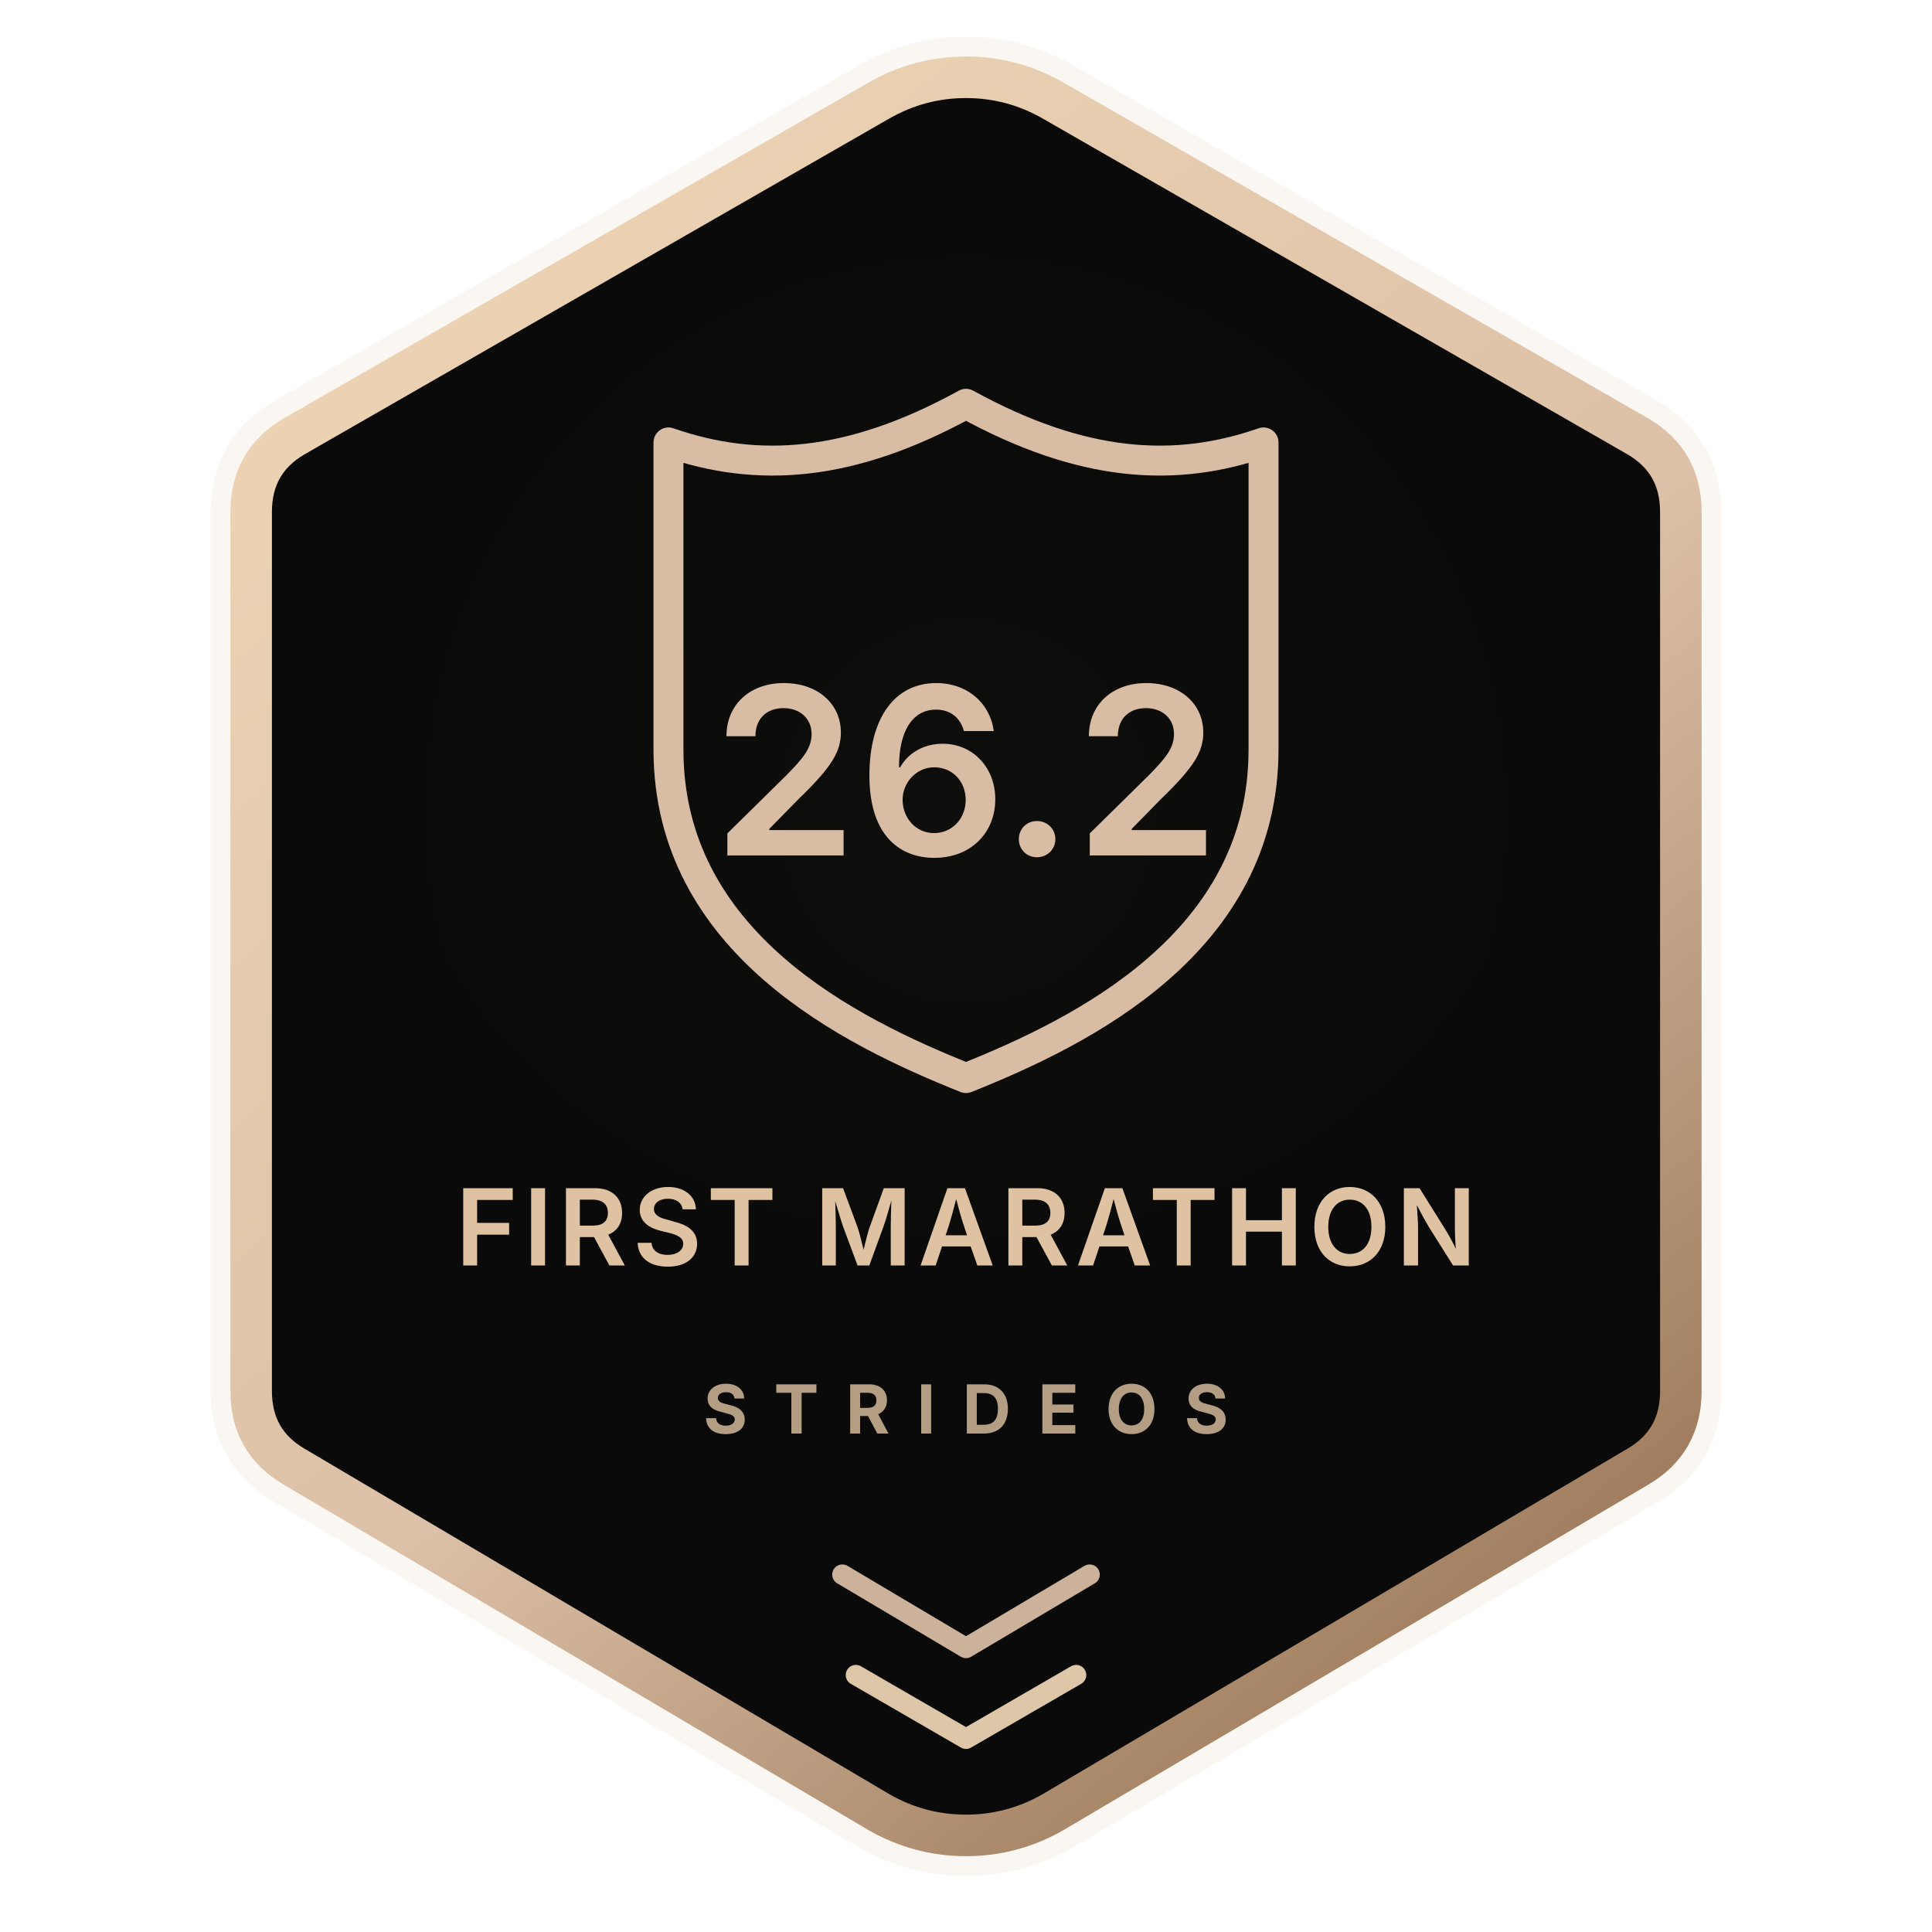
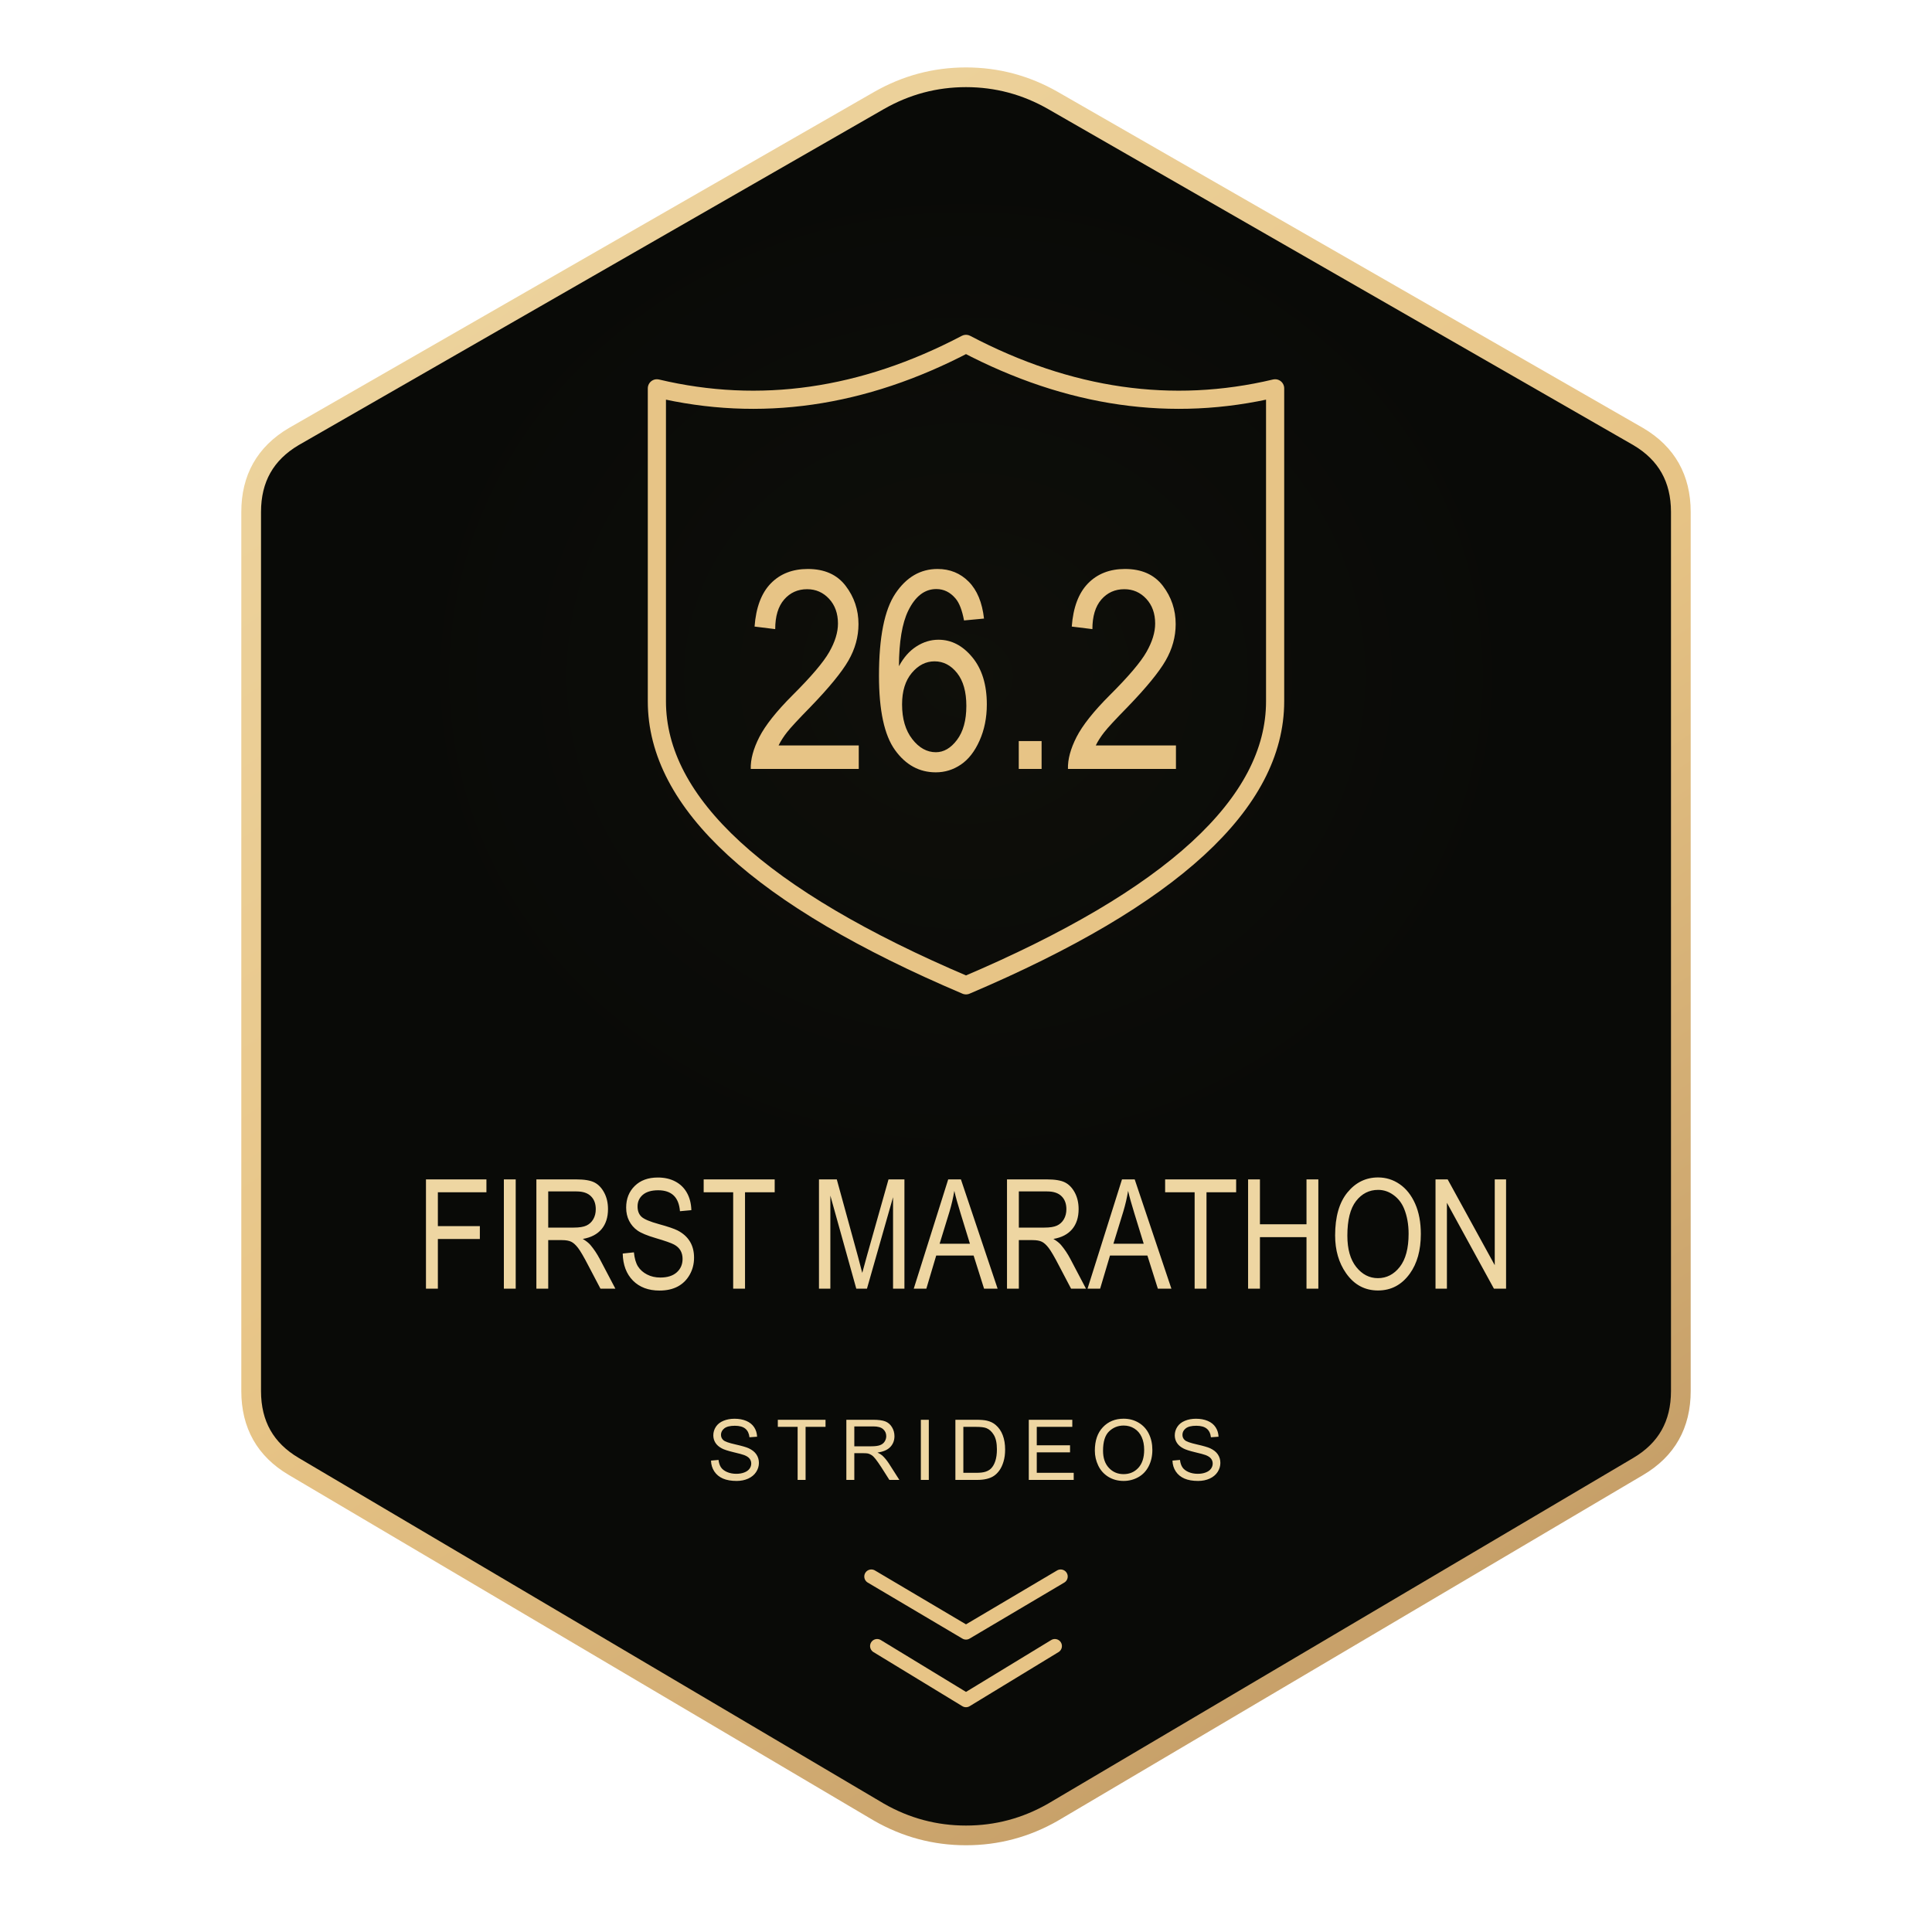
<svg xmlns="http://www.w3.org/2000/svg" width="100" height="100" viewBox="0 0 100 100" fill="none" role="img" aria-label="First Marathon achievement. Unlocked. 26.2 miles.">
  <defs>
-     <linearGradient id="firsts-first-marathon-unlocked-edge" x1="14" y1="7" x2="86" y2="93" gradientUnits="userSpaceOnUse">
-       <stop offset="0" stop-color="#F0D7B6" />
-       <stop offset="0.54" stop-color="#DCC0A7" />
-       <stop offset="1" stop-color="#8D6847" />
+     <linearGradient id="firsts-first-marathon-unlocked-edge" x1="20" y1="4" x2="80" y2="95" gradientUnits="userSpaceOnUse">
+       <stop stop-color="#EED6A2" />
+       <stop offset=".5" stop-color="#E7C486" />
+       <stop offset="1" stop-color="#BD9560" />
    </linearGradient>
-     <radialGradient id="firsts-first-marathon-unlocked-glow" cx="0" cy="0" r="1" gradientUnits="userSpaceOnUse" gradientTransform="translate(50 42) rotate(90) scale(35 34)">
-       <stop offset="0" stop-color="#C79C70" stop-opacity="0.22" />
-       <stop offset="0.64" stop-color="#C79C70" stop-opacity="0.08" />
-       <stop offset="1" stop-color="#C79C70" stop-opacity="0" />
+     <radialGradient id="firsts-first-marathon-unlocked-ambient">
+       <stop stop-color="#E7C486" stop-opacity=".025" />
+       <stop offset="1" stop-color="#E7C486" stop-opacity="0" />
    </radialGradient>
  </defs>
-   <path d="M50 4 Q52.4 4 54.5 5.2 L84.8 22.6 Q87 23.9 87 26.5 L87 72 Q87 74.6 84.8 75.9 L54.5 93.8 Q52.4 95 50 95 Q47.6 95 45.5 93.8 L15.2 75.9 Q13 74.6 13 72 L13 26.5 Q13 23.9 15.2 22.6 L45.5 5.2 Q47.6 4 50 4 Z" fill="none" stroke="#C79C70" stroke-width="4.2" stroke-linejoin="round" stroke-opacity="0.08" />
-   <path d="M50 4 Q52.4 4 54.5 5.2 L84.8 22.6 Q87 23.9 87 26.5 L87 72 Q87 74.6 84.8 75.9 L54.5 93.8 Q52.4 95 50 95 Q47.6 95 45.5 93.8 L15.2 75.9 Q13 74.6 13 72 L13 26.5 Q13 23.9 15.2 22.6 L45.5 5.2 Q47.6 4 50 4 Z" fill="#090A09" fill-opacity="1" stroke="url(#firsts-first-marathon-unlocked-edge)" stroke-width="2.15" stroke-linejoin="round" stroke-opacity="1" />
-   <ellipse cx="50" cy="38" rx="30" ry="26" fill="url(#firsts-first-marathon-unlocked-glow)" opacity="0.11" />
-   <g>
-     <path d="M34.6 22.9 C39.2 24.5 44 24.2 50 20.9 C56 24.2 60.8 24.5 65.4 22.9 L65.4 38.8 C65.4 48.8 56 53.4 50 55.8 C44 53.4 34.6 48.8 34.6 38.8 Z" fill="none" stroke="#DCC0A7" stroke-width="1.55" stroke-linecap="round" stroke-linejoin="round" stroke-opacity="0.98" />
-     <text x="50" y="39.8" text-anchor="middle" dominant-baseline="middle" font-family="'Avenir Next', Inter, Arial, sans-serif" font-size="12.1" font-weight="600" fill="#DCC0A7" fill-opacity="0.98">26.2</text>
+   <path d="M50 4 Q52.4 4 54.5 5.2 L84.8 22.6 Q87 23.9 87 26.5 L87 72 Q87 74.6 84.8 75.9 L54.5 93.8 Q52.4 95 50 95 Q47.6 95 45.5 93.8 L15.2 75.9 Q13 74.6 13 72 L13 26.5 Q13 23.9 15.2 22.6 L45.5 5.2 Q47.6 4 50 4 Z" fill="#090A07" fill-opacity="1" stroke="url(#firsts-first-marathon-unlocked-edge)" stroke-width="1.02" stroke-linejoin="round" />
+   <ellipse cx="50" cy="35" rx="30" ry="27" fill="url(#firsts-first-marathon-unlocked-ambient)" />
+   <g data-glyph="race-shield" transform="translate(0 -3)">
+     <path d="M34 23.1 Q42 25 50 20.8 Q58 25 66 23.1 L66 39.3 Q66 47.2 50 54 Q34 47.2 34 39.3 Z" stroke="#E7C486" stroke-linecap="round" stroke-linejoin="round" stroke-width=".94" />
+     <g data-shield-text="canonical">
+       <path data-text="26.2" fill="#E7C486" stroke="none" d="M44.449 41.583L44.449 42.8L38.859 42.8C38.844 42.308 38.993 41.757 39.304 41.147C39.617 40.538 40.188 39.819 41.017 38.989C41.987 38.023 42.622 37.276 42.921 36.749C43.222 36.222 43.373 35.731 43.373 35.276C43.373 34.752 43.219 34.324 42.912 33.993C42.605 33.663 42.227 33.497 41.777 33.497C41.293 33.497 40.897 33.676 40.587 34.032C40.279 34.388 40.125 34.898 40.125 35.563L39.056 35.431C39.13 34.441 39.41 33.697 39.896 33.198C40.381 32.7 41.02 32.45 41.812 32.45C42.674 32.45 43.326 32.741 43.769 33.321C44.213 33.902 44.435 34.563 44.435 35.304C44.435 35.96 44.261 36.59 43.914 37.192C43.567 37.795 42.909 38.598 41.939 39.601C41.32 40.233 40.92 40.665 40.74 40.896C40.559 41.125 40.412 41.354 40.3 41.583ZM50.932 35.017L49.898 35.114C49.799 34.584 49.653 34.207 49.461 33.981C49.185 33.653 48.852 33.489 48.463 33.489C47.858 33.489 47.374 33.864 47.008 34.614C46.694 35.262 46.534 36.218 46.529 37.483C46.769 37.034 47.069 36.694 47.43 36.462C47.79 36.229 48.172 36.112 48.576 36.112C49.247 36.112 49.831 36.417 50.33 37.024C50.829 37.631 51.078 38.443 51.078 39.46C51.078 40.149 50.952 40.774 50.701 41.335C50.451 41.895 50.129 42.309 49.734 42.575C49.341 42.842 48.908 42.976 48.436 42.976C47.583 42.976 46.879 42.592 46.326 41.823C45.772 41.054 45.496 39.771 45.496 37.976C45.496 35.983 45.779 34.565 46.346 33.72C46.913 32.874 47.641 32.45 48.527 32.45C49.169 32.45 49.707 32.67 50.141 33.108C50.574 33.546 50.838 34.182 50.932 35.017ZM46.691 39.46C46.691 40.205 46.867 40.804 47.219 41.257C47.57 41.709 47.978 41.935 48.441 41.935C48.85 41.935 49.215 41.722 49.535 41.296C49.856 40.869 50.018 40.283 50.018 39.538C50.018 38.807 49.858 38.239 49.539 37.837C49.22 37.434 48.831 37.231 48.371 37.231C47.922 37.231 47.529 37.432 47.193 37.833C46.858 38.233 46.691 38.775 46.691 39.46ZM52.731 42.8L52.731 41.358L53.913 41.358L53.913 42.8ZM60.867 41.583L60.867 42.8L55.277 42.8C55.262 42.308 55.411 41.757 55.722 41.147C56.035 40.538 56.605 39.819 57.435 38.989C58.405 38.023 59.04 37.276 59.339 36.749C59.64 36.222 59.791 35.731 59.791 35.276C59.791 34.752 59.637 34.324 59.33 33.993C59.023 33.663 58.645 33.497 58.195 33.497C57.711 33.497 57.315 33.676 57.005 34.032C56.697 34.388 56.542 34.898 56.542 35.563L55.474 35.431C55.548 34.441 55.828 33.697 56.314 33.198C56.799 32.7 57.438 32.45 58.23 32.45C59.092 32.45 59.744 32.741 60.187 33.321C60.631 33.902 60.853 34.563 60.853 35.304C60.853 35.96 60.679 36.59 60.332 37.192C59.985 37.795 59.327 38.598 58.357 39.601C57.738 40.233 57.338 40.665 57.158 40.896C56.977 41.125 56.83 41.354 56.718 41.583ZM38.507 29.328" />
+     </g>
  </g>
-   <text x="50" y="65.5" text-anchor="middle" font-family="'Avenir Next', Inter, Arial, sans-serif" font-size="5.5" font-weight="600" letter-spacing="0.28" fill="#E4C8A6" fill-opacity="0.97">FIRST MARATHON</text>
-   <text x="50" y="74.2" text-anchor="middle" font-family="'Avenir Next', Inter, Arial, sans-serif" font-size="3.5" font-weight="700" letter-spacing="1.38" fill="#E4C8A6" fill-opacity="0.78">STRIDEOS</text>
-   <path d="M43.6 81.5 L50 85.3 L56.4 81.5" fill="none" stroke="#DCC0A7" stroke-width="1.05" stroke-linecap="round" stroke-linejoin="round" stroke-opacity="0.92" />
-   <path d="M44.3 86.7 L50 90 L55.7 86.7" fill="none" stroke="#F0D7B6" stroke-width="1.05" stroke-linecap="round" stroke-linejoin="round" stroke-opacity="0.92" />
+   <g data-title="First Marathon">
+     <path data-text="FIRST MARATHON" fill="#EED6A2" stroke="none" d="M22.048 66.7L22.048 61.045L25.177 61.045L25.177 61.711L22.664 61.711L22.664 63.463L24.837 63.463L24.837 64.131L22.664 64.131L22.664 66.7ZM26.08 66.7L26.08 61.045L26.693 61.045L26.693 66.7ZM27.763 66.7L27.763 61.045L29.819 61.045C30.248 61.045 30.564 61.098 30.769 61.204C30.973 61.308 31.141 61.483 31.272 61.729C31.404 61.975 31.47 62.26 31.47 62.584C31.47 63.01 31.358 63.356 31.136 63.622C30.913 63.886 30.589 64.055 30.165 64.127C30.338 64.23 30.47 64.334 30.56 64.44C30.742 64.656 30.902 64.896 31.042 65.161L31.851 66.7L31.079 66.7L30.462 65.524C30.224 65.063 30.043 64.753 29.921 64.594C29.798 64.434 29.68 64.327 29.565 64.272C29.451 64.216 29.291 64.188 29.085 64.188L28.376 64.188L28.376 66.7ZM28.376 63.54L29.694 63.54C29.983 63.54 30.202 63.505 30.351 63.436C30.5 63.367 30.619 63.258 30.706 63.11C30.793 62.96 30.837 62.787 30.837 62.588C30.837 62.302 30.753 62.078 30.585 61.915C30.418 61.75 30.17 61.668 29.841 61.668L28.376 61.668ZM32.232 64.883L32.811 64.821C32.842 65.132 32.912 65.375 33.021 65.549C33.131 65.723 33.287 65.862 33.49 65.967C33.693 66.073 33.922 66.125 34.178 66.125C34.542 66.125 34.825 66.037 35.027 65.858C35.229 65.678 35.33 65.446 35.33 65.161C35.33 64.994 35.293 64.848 35.221 64.723C35.147 64.598 35.037 64.496 34.889 64.417C34.74 64.337 34.42 64.225 33.93 64.081C33.492 63.952 33.181 63.822 32.996 63.692C32.811 63.561 32.667 63.394 32.564 63.192C32.461 62.99 32.41 62.762 32.41 62.506C32.41 62.049 32.558 61.676 32.854 61.385C33.149 61.094 33.547 60.948 34.049 60.948C34.394 60.948 34.695 61.016 34.953 61.153C35.212 61.289 35.413 61.484 35.555 61.739C35.698 61.994 35.774 62.293 35.785 62.637L35.195 62.692C35.164 62.324 35.054 62.051 34.865 61.874C34.676 61.697 34.411 61.608 34.068 61.608C33.722 61.608 33.457 61.686 33.273 61.842C33.091 61.998 33 62.198 33 62.444C33 62.673 33.067 62.851 33.201 62.977C33.335 63.104 33.636 63.231 34.104 63.36C34.562 63.485 34.883 63.594 35.068 63.686C35.351 63.831 35.563 64.021 35.707 64.256C35.852 64.491 35.924 64.771 35.924 65.098C35.924 65.422 35.848 65.718 35.695 65.985C35.544 66.25 35.338 66.453 35.076 66.592C34.815 66.73 34.502 66.799 34.135 66.799C33.561 66.799 33.103 66.627 32.762 66.284C32.422 65.939 32.245 65.472 32.232 64.883ZM37.949 66.7L37.949 61.711L36.422 61.711L36.422 61.045L40.098 61.045L40.098 61.711L38.562 61.711L38.562 66.7ZM42.39 66.7L42.39 61.045L43.312 61.045L44.411 65.049L44.63 65.885C44.685 65.677 44.767 65.375 44.878 64.979L45.989 61.045L46.813 61.045L46.813 66.7L46.224 66.7L46.224 61.967L44.874 66.7L44.321 66.7L42.979 61.885L42.979 66.7ZM47.296 66.7L49.079 61.045L49.737 61.045L51.636 66.7L50.935 66.7L50.394 64.987L48.458 64.987L47.948 66.7ZM48.634 64.377L50.204 64.377L49.722 62.811C49.573 62.331 49.464 61.94 49.396 61.639C49.335 62.001 49.251 62.361 49.144 62.719ZM52.122 66.7L52.122 61.045L54.179 61.045C54.607 61.045 54.923 61.098 55.128 61.204C55.332 61.308 55.5 61.483 55.632 61.729C55.763 61.975 55.829 62.26 55.829 62.584C55.829 63.01 55.718 63.356 55.495 63.622C55.272 63.886 54.949 64.055 54.524 64.127C54.697 64.23 54.829 64.334 54.919 64.44C55.101 64.656 55.262 64.896 55.401 65.161L56.21 66.7L55.438 66.7L54.821 65.524C54.583 65.063 54.402 64.753 54.28 64.594C54.158 64.434 54.039 64.327 53.925 64.272C53.81 64.216 53.65 64.188 53.444 64.188L52.735 64.188L52.735 66.7ZM52.735 63.54L54.054 63.54C54.343 63.54 54.562 63.505 54.71 63.436C54.859 63.367 54.978 63.258 55.065 63.11C55.152 62.96 55.196 62.787 55.196 62.588C55.196 62.302 55.112 62.078 54.944 61.915C54.777 61.75 54.529 61.668 54.2 61.668L52.735 61.668ZM56.291 66.7L58.074 61.045L58.732 61.045L60.631 66.7L59.93 66.7L59.389 64.987L57.453 64.987L56.943 66.7ZM57.629 64.377L59.199 64.377L58.717 62.811C58.568 62.331 58.459 61.94 58.391 61.639C58.331 62.001 58.247 62.361 58.139 62.719ZM61.834 66.7L61.834 61.711L60.307 61.711L60.307 61.045L63.983 61.045L63.983 61.711L62.448 61.711L62.448 66.7ZM64.601 66.7L64.601 61.045L65.214 61.045L65.214 63.368L67.624 63.368L67.624 61.045L68.237 61.045L68.237 66.7L67.624 66.7L67.624 64.034L65.214 64.034L65.214 66.7ZM69.106 63.946C69.106 62.981 69.318 62.24 69.743 61.721C70.167 61.203 70.696 60.944 71.329 60.944C71.737 60.944 72.11 61.06 72.446 61.292C72.783 61.523 73.05 61.86 73.247 62.301C73.443 62.742 73.542 63.266 73.542 63.875C73.542 64.714 73.351 65.397 72.971 65.924C72.552 66.505 72.003 66.795 71.325 66.795C70.64 66.795 70.089 66.498 69.672 65.901C69.294 65.361 69.106 64.709 69.106 63.946ZM69.739 63.958C69.739 64.654 69.892 65.195 70.2 65.581C70.507 65.965 70.88 66.157 71.321 66.157C71.77 66.157 72.147 65.963 72.452 65.575C72.756 65.186 72.909 64.614 72.909 63.86C72.909 63.375 72.831 62.94 72.674 62.557C72.553 62.264 72.371 62.03 72.127 61.854C71.885 61.677 71.62 61.588 71.333 61.588C70.869 61.588 70.487 61.782 70.188 62.168C69.888 62.554 69.739 63.15 69.739 63.958ZM74.302 66.7L74.302 61.045L74.931 61.045L77.368 65.485L77.368 61.045L77.954 61.045L77.954 66.7L77.325 66.7L74.892 62.256L74.892 66.7ZM21.505 59.309" />
+   </g>
+   <g data-wordmark="STRIDEOS">
+     <path data-text="STRIDEOS" fill="#EED6A2" stroke="none" d="M36.802 75.6L37.191 75.565C37.209 75.721 37.251 75.85 37.318 75.95C37.385 76.049 37.49 76.129 37.632 76.192C37.774 76.253 37.934 76.284 38.111 76.284C38.268 76.284 38.407 76.26 38.527 76.213C38.646 76.167 38.736 76.103 38.794 76.022C38.854 75.94 38.884 75.851 38.884 75.754C38.884 75.657 38.855 75.572 38.798 75.499C38.742 75.426 38.649 75.365 38.519 75.315C38.436 75.283 38.25 75.232 37.964 75.165C37.678 75.096 37.477 75.031 37.363 74.969C37.214 74.891 37.104 74.795 37.031 74.68C36.958 74.564 36.921 74.435 36.921 74.292C36.921 74.134 36.965 73.987 37.054 73.85C37.144 73.713 37.274 73.61 37.445 73.54C37.617 73.469 37.807 73.434 38.017 73.434C38.248 73.434 38.451 73.471 38.626 73.545C38.803 73.62 38.939 73.729 39.035 73.874C39.129 74.018 39.18 74.182 39.187 74.364L38.792 74.393C38.771 74.197 38.7 74.048 38.578 73.948C38.455 73.848 38.274 73.797 38.035 73.797C37.785 73.797 37.602 73.843 37.488 73.934C37.375 74.025 37.318 74.135 37.318 74.264C37.318 74.376 37.358 74.468 37.439 74.54C37.518 74.613 37.725 74.687 38.06 74.762C38.395 74.838 38.625 74.904 38.75 74.961C38.93 75.045 39.064 75.151 39.15 75.28C39.237 75.408 39.281 75.555 39.281 75.721C39.281 75.887 39.233 76.043 39.138 76.19C39.043 76.336 38.906 76.45 38.728 76.532C38.551 76.612 38.352 76.653 38.13 76.653C37.848 76.653 37.611 76.612 37.421 76.53C37.231 76.448 37.082 76.325 36.972 76.161C36.864 75.996 36.807 75.809 36.802 75.6ZM41.285 76.6L41.285 73.854L40.26 73.854L40.26 73.487L42.729 73.487L42.729 73.854L41.697 73.854L41.697 76.6ZM43.807 76.6L43.807 73.487L45.188 73.487C45.465 73.487 45.676 73.515 45.821 73.571C45.965 73.627 46.081 73.726 46.167 73.868C46.253 74.008 46.297 74.165 46.297 74.336C46.297 74.557 46.226 74.743 46.083 74.895C45.939 75.046 45.718 75.143 45.418 75.184C45.528 75.236 45.611 75.288 45.668 75.338C45.788 75.449 45.902 75.587 46.01 75.752L46.551 76.6L46.034 76.6L45.622 75.952C45.5 75.766 45.401 75.623 45.323 75.524C45.246 75.425 45.176 75.356 45.114 75.317C45.052 75.277 44.99 75.249 44.926 75.233C44.879 75.223 44.803 75.217 44.698 75.217L44.219 75.217L44.219 76.6ZM44.219 74.86L45.104 74.86C45.292 74.86 45.44 74.841 45.545 74.803C45.652 74.764 45.733 74.702 45.788 74.616C45.843 74.53 45.872 74.437 45.872 74.336C45.872 74.189 45.818 74.068 45.711 73.973C45.604 73.878 45.436 73.831 45.206 73.831L44.219 73.831ZM47.663 76.6L47.663 73.487L48.075 73.487L48.075 76.6ZM49.451 76.6L49.451 73.487L50.523 73.487C50.766 73.487 50.95 73.502 51.078 73.532C51.256 73.572 51.409 73.646 51.535 73.754C51.699 73.893 51.821 74.07 51.902 74.286C51.984 74.502 52.025 74.749 52.025 75.026C52.025 75.263 51.997 75.473 51.941 75.655C51.887 75.837 51.815 75.988 51.729 76.108C51.643 76.228 51.548 76.322 51.445 76.391C51.344 76.46 51.22 76.512 51.074 76.547C50.93 76.583 50.763 76.6 50.574 76.6ZM49.863 76.233L50.527 76.233C50.733 76.233 50.894 76.214 51.01 76.176C51.127 76.137 51.221 76.083 51.291 76.014C51.389 75.917 51.464 75.785 51.518 75.62C51.572 75.455 51.6 75.254 51.6 75.02C51.6 74.695 51.546 74.445 51.439 74.27C51.333 74.094 51.203 73.977 51.051 73.918C50.94 73.875 50.762 73.854 50.518 73.854L49.863 73.854ZM53.25 76.6L53.25 73.487L55.502 73.487L55.502 73.854L53.663 73.854L53.663 74.807L55.385 74.807L55.385 75.172L53.663 75.172L53.663 76.233L55.575 76.233L55.575 76.6ZM56.669 75.084C56.669 74.568 56.808 74.164 57.085 73.872C57.362 73.579 57.72 73.432 58.159 73.432C58.447 73.432 58.706 73.501 58.937 73.639C59.167 73.776 59.343 73.967 59.464 74.213C59.585 74.458 59.646 74.736 59.646 75.047C59.646 75.364 59.582 75.646 59.454 75.895C59.326 76.144 59.146 76.333 58.913 76.461C58.68 76.589 58.428 76.653 58.157 76.653C57.864 76.653 57.602 76.583 57.37 76.442C57.14 76.3 56.965 76.107 56.847 75.862C56.728 75.616 56.669 75.357 56.669 75.084ZM57.093 75.09C57.093 75.465 57.193 75.761 57.396 75.977C57.597 76.193 57.851 76.301 58.155 76.301C58.465 76.301 58.72 76.193 58.921 75.975C59.121 75.756 59.222 75.447 59.222 75.045C59.222 74.792 59.179 74.57 59.093 74.381C59.007 74.193 58.881 74.046 58.716 73.942C58.552 73.838 58.367 73.786 58.161 73.786C57.869 73.786 57.618 73.886 57.407 74.086C57.197 74.287 57.093 74.622 57.093 75.09ZM60.687 75.6L61.076 75.565C61.094 75.721 61.136 75.85 61.203 75.95C61.27 76.049 61.375 76.129 61.517 76.192C61.659 76.253 61.818 76.284 61.996 76.284C62.153 76.284 62.292 76.26 62.412 76.213C62.531 76.167 62.621 76.103 62.679 76.022C62.739 75.94 62.769 75.851 62.769 75.754C62.769 75.657 62.74 75.572 62.683 75.499C62.627 75.426 62.534 75.365 62.404 75.315C62.32 75.283 62.135 75.232 61.849 75.165C61.562 75.096 61.362 75.031 61.248 74.969C61.099 74.891 60.988 74.795 60.916 74.68C60.842 74.564 60.806 74.435 60.806 74.292C60.806 74.134 60.85 73.987 60.939 73.85C61.029 73.713 61.159 73.61 61.33 73.54C61.501 73.469 61.692 73.434 61.902 73.434C62.132 73.434 62.335 73.471 62.511 73.545C62.688 73.62 62.824 73.729 62.919 73.874C63.014 74.018 63.065 74.182 63.072 74.364L62.677 74.393C62.656 74.197 62.584 74.048 62.462 73.948C62.34 73.848 62.159 73.797 61.919 73.797C61.669 73.797 61.487 73.843 61.373 73.934C61.259 74.025 61.203 74.135 61.203 74.264C61.203 74.376 61.243 74.468 61.324 74.54C61.403 74.613 61.61 74.687 61.945 74.762C62.279 74.838 62.509 74.904 62.634 74.961C62.815 75.045 62.949 75.151 63.035 75.28C63.122 75.408 63.166 75.555 63.166 75.721C63.166 75.887 63.118 76.043 63.023 76.19C62.928 76.336 62.791 76.45 62.613 76.532C62.436 76.612 62.236 76.653 62.015 76.653C61.732 76.653 61.496 76.612 61.306 76.53C61.116 76.448 60.966 76.325 60.857 76.161C60.749 75.996 60.692 75.809 60.687 75.6ZM36.607 72.662" />
+   </g>
+   <path data-chevrons="2" d="M45.1 81.6 L50 84.5 L54.9 81.6 M45.4 85.2 L50 88 L54.6 85.2" stroke="#E7C486" stroke-width=".73" stroke-linecap="round" stroke-linejoin="round" />
</svg>
